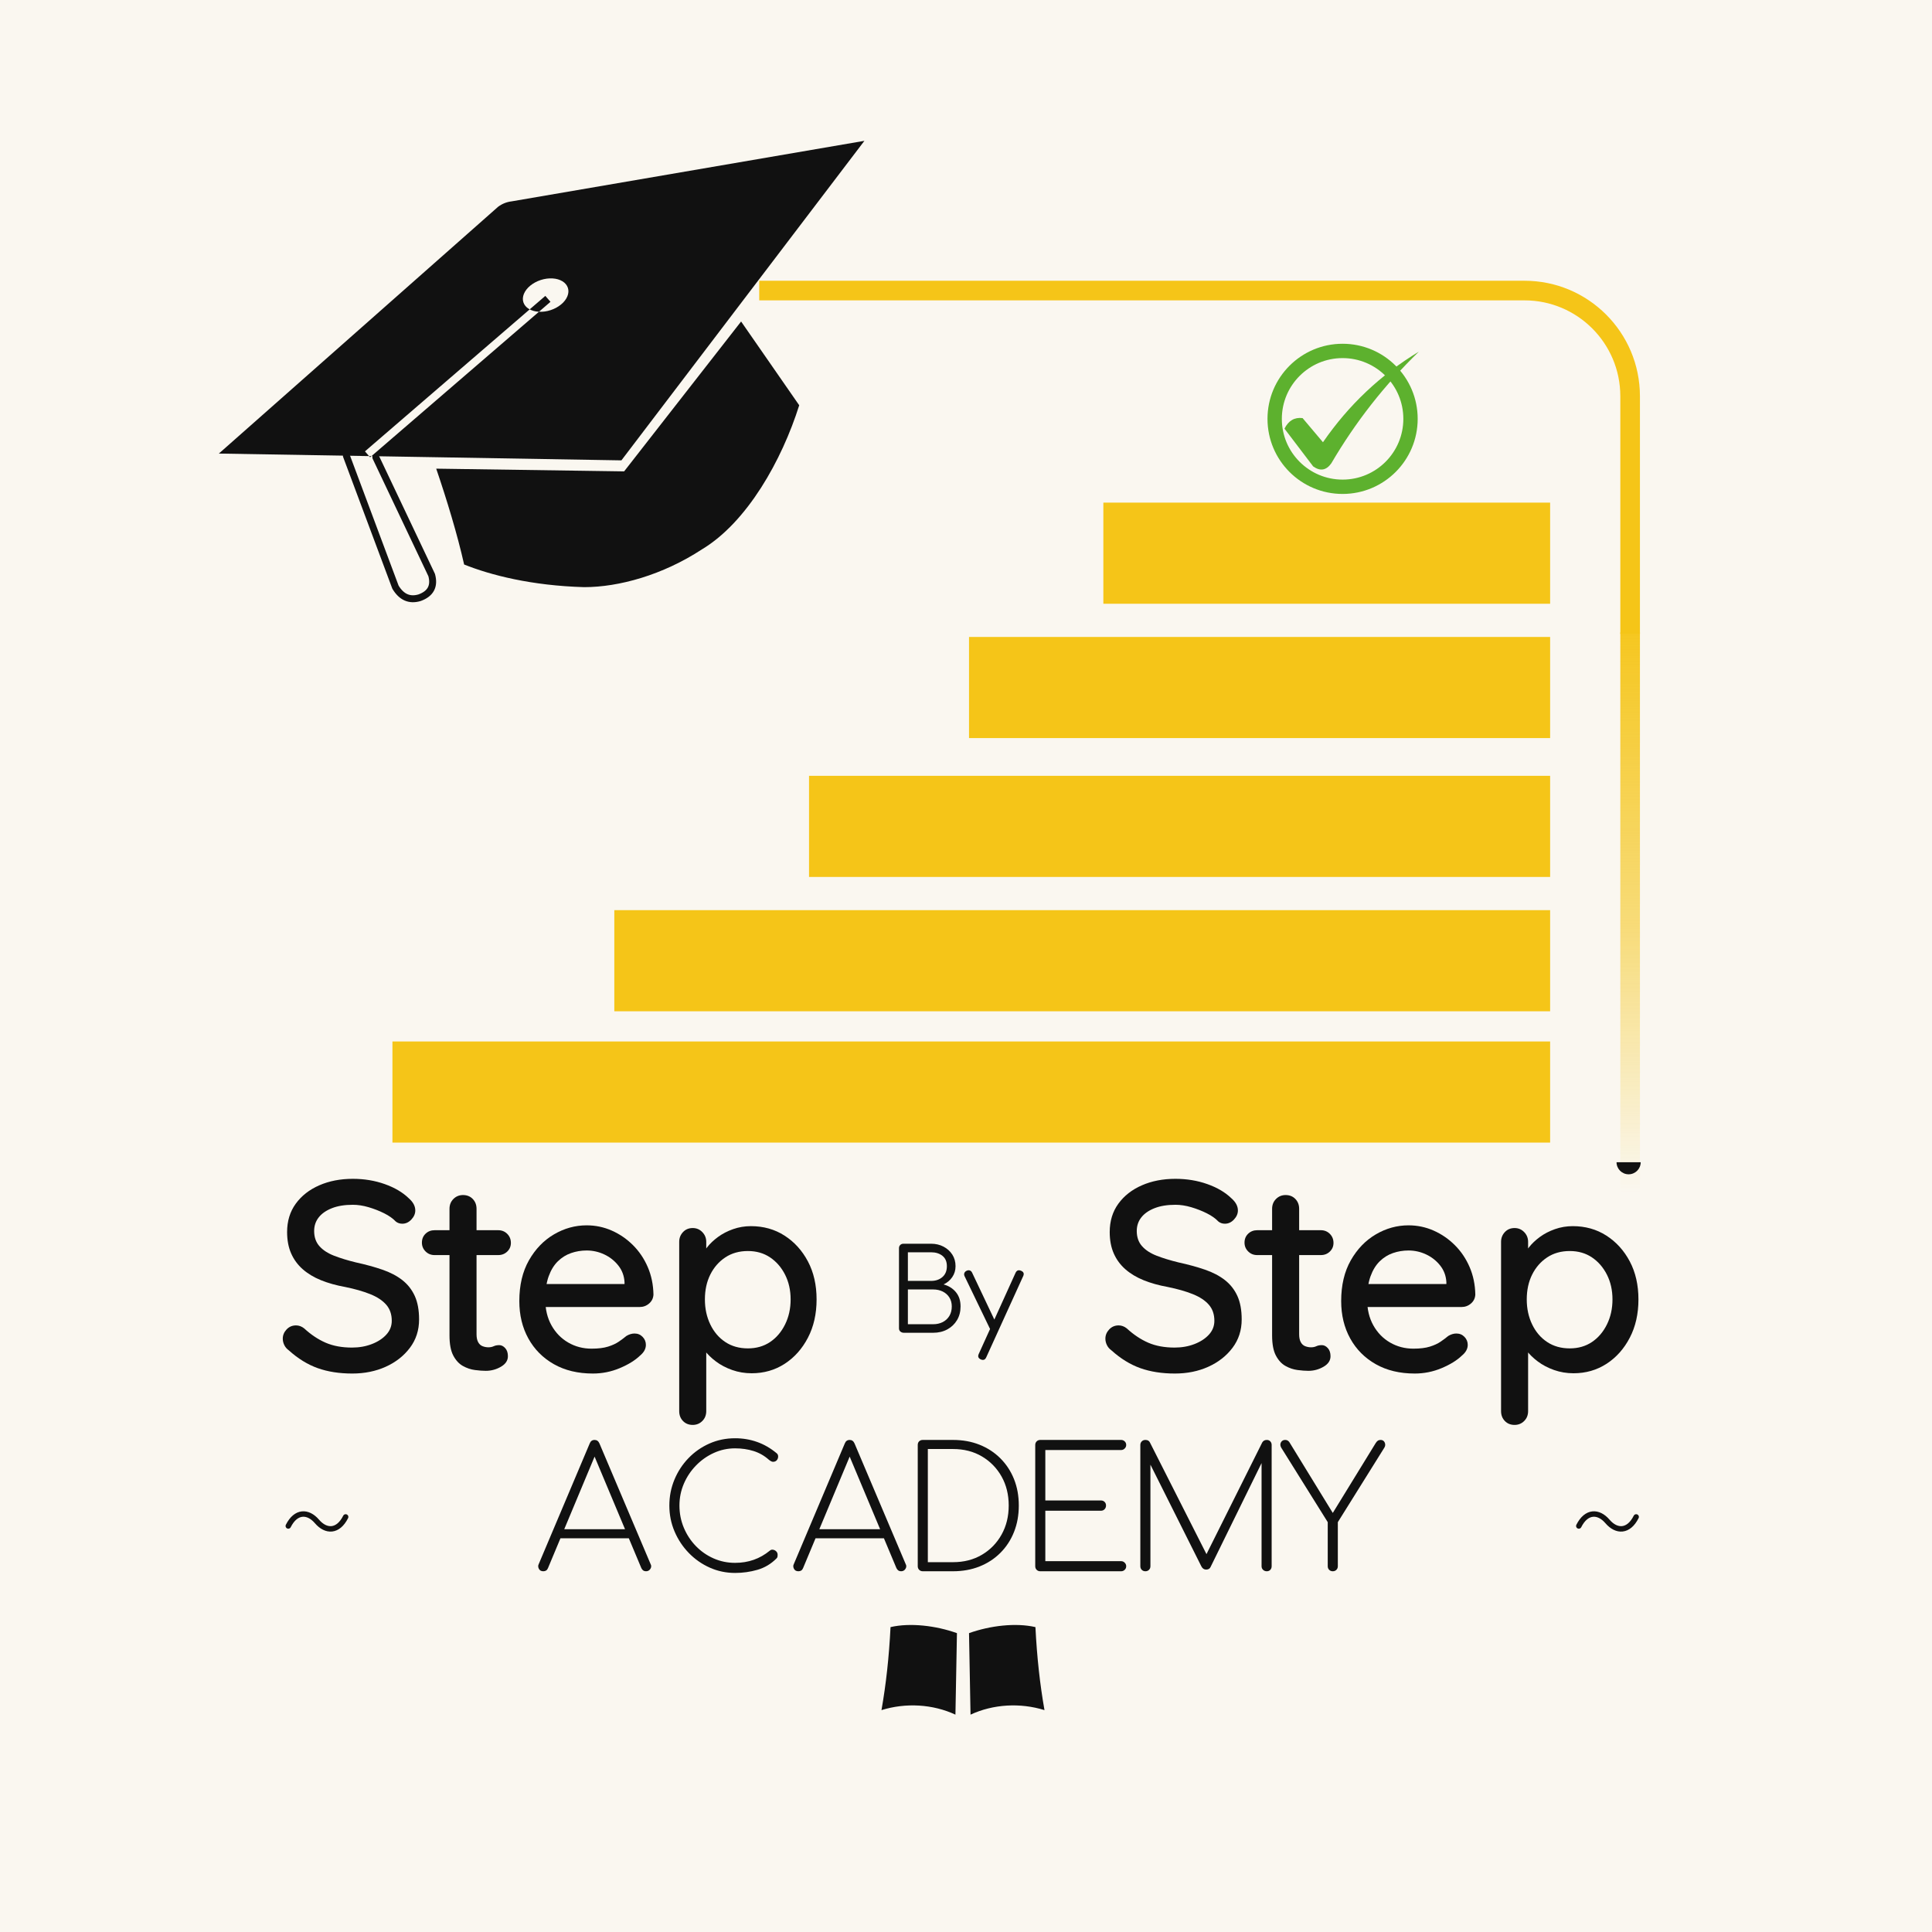
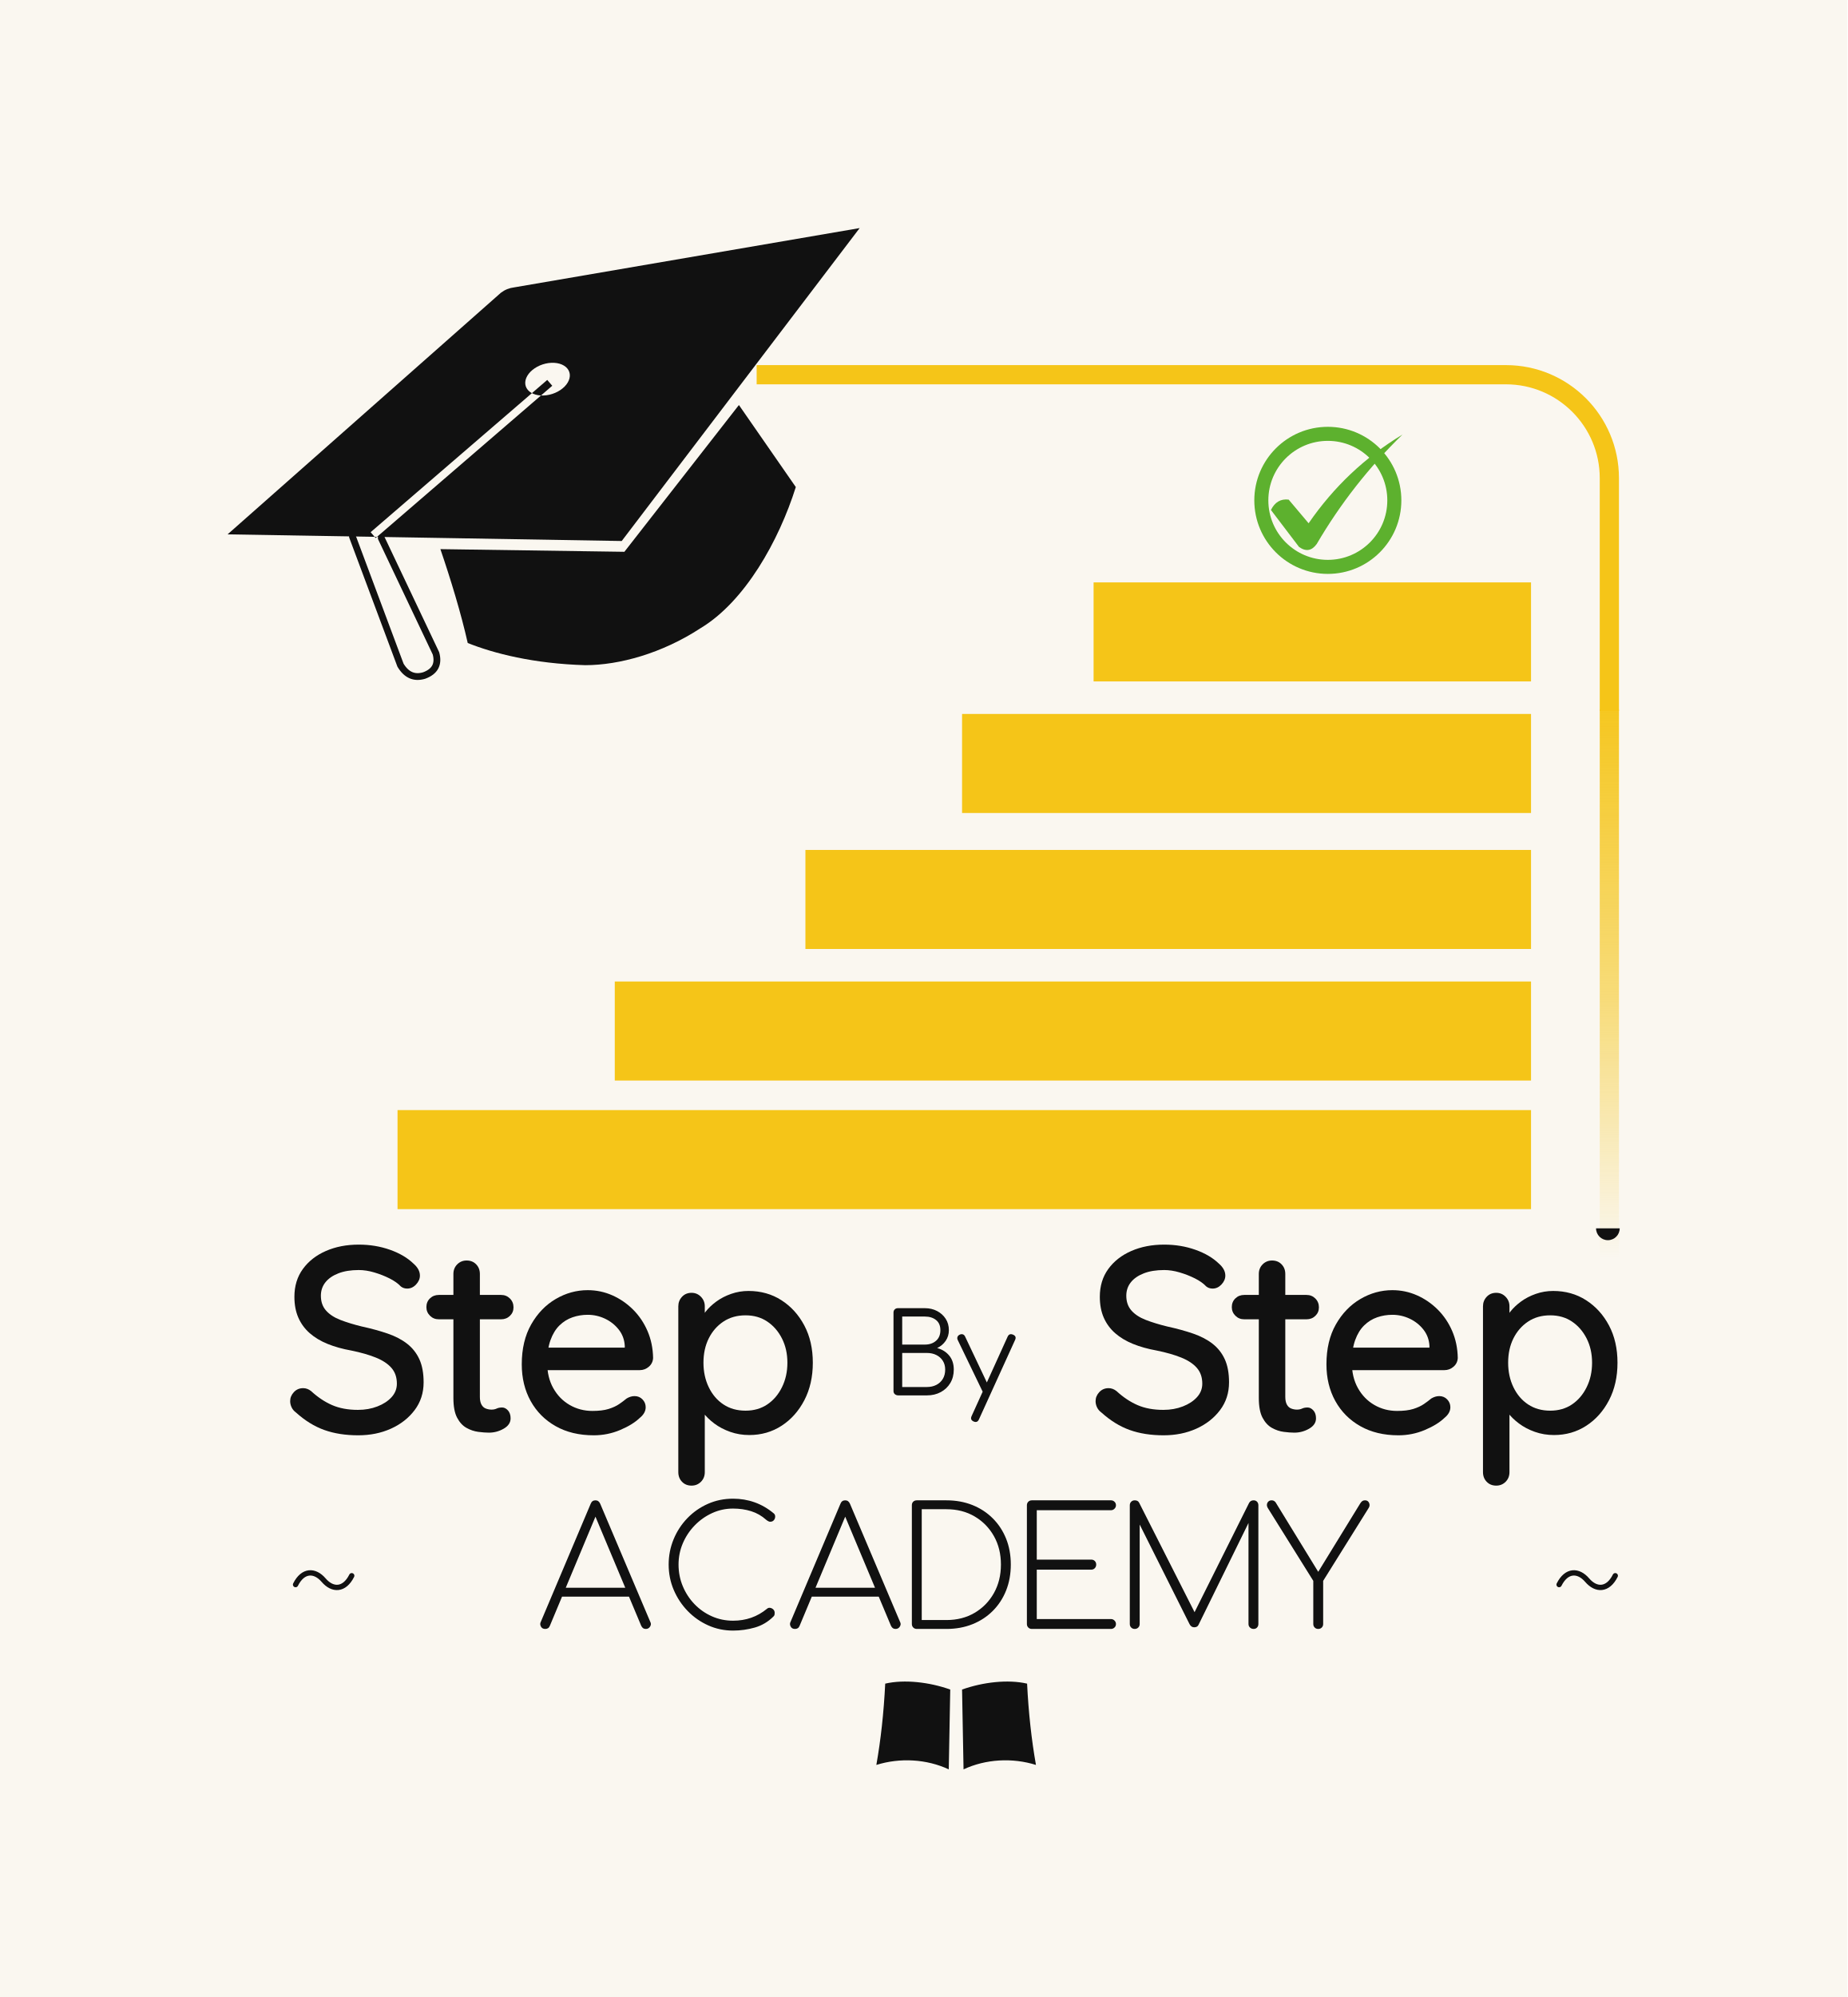
- <svg xmlns="http://www.w3.org/2000/svg" viewBox="0 0 1280 1280">
-   <rect width="1280" height="1280" fill="#FAF7F0" />
+ <svg xmlns="http://www.w3.org/2000/svg" viewBox="-9.0 -61.0 1250.0 1351.0">
+   <rect x="-9.0" y="-61.0" width="1250.0" height="1351.0" fill="#FAF7F0" />
  <defs>
-     <linearGradient id="g_fil_2" gradientUnits="userSpaceOnUse" x1="0" y1="400" x2="0" y2="790">
+     <linearGradient id="g_fil_17" gradientUnits="userSpaceOnUse" x1="0" y1="400" x2="0" y2="790">
      <stop offset="0" stop-color="#F5C518" />
      <stop offset=".55" stop-color="#F5C518" stop-opacity=".55" />
      <stop offset="1" stop-color="#F5C518" stop-opacity="0" />
    </linearGradient>
  </defs>
  <path d="M503 192.5 H1010 A70 70 0 0 1 1080 262.5 V420" fill="none" stroke="#F5C518" stroke-width="13" />
-   <path d="M1080 419 V790" fill="none" stroke="url(#g_fil_2)" stroke-width="13" />
+   <path d="M1080 419 V790" fill="none" stroke="url(#g_fil_17)" stroke-width="13" />
  <path d="M1071 770 H1087 A8 8 0 0 1 1071 770 Z" fill="#111111" />
  <rect x="731" y="333" width="296" height="67" fill="#F5C518" />
  <rect x="642" y="422" width="385" height="67" fill="#F5C518" />
  <rect x="536" y="514" width="491" height="67" fill="#F5C518" />
  <rect x="407" y="603" width="620" height="67" fill="#F5C518" />
  <rect x="260" y="690" width="767" height="67" fill="#F5C518" />
  <g>
    <circle cx="889.5" cy="277.5" r="45" fill="none" stroke="#5DB12E" stroke-width="9.5" />
    <path d="M851 284 Q855 276 863 277 L876.5 293 Q902 256 940 233 Q906 266 882 307 Q877 314 870 309 Z" fill="#5DB12E" />
  </g>
  <g fill="#111111">
    <path d="M289 310.5 L413.5 312.3 L491 213 L529.5 268.5 C518 305 495 346 465 364 C439 381 410 389 387 389 C352 388 325 381 307.5 374 C303 354 296 331 289 310.5 Z" />
    <path d="M145 300.5 L330 137 Q334 134 339 133.4 L572.7 93.3 L411.7 305 Z M361.30 196.03 L241.80 299.03 L245.20 302.97 L364.70 199.97 Z M376.24 190.71 L376.54 192.05 L376.58 193.46 L376.36 194.90 L375.89 196.34 L375.17 197.78 L374.22 199.17 L373.05 200.51 L371.68 201.75 L370.14 202.89 L368.45 203.91 L366.64 204.78 L364.74 205.49 L362.79 206.03 L360.82 206.39 L358.86 206.56 L356.94 206.54 L355.10 206.34 L353.37 205.95 L351.78 205.38 L350.36 204.64 L349.12 203.75 L348.10 202.71 L347.31 201.55 L346.76 200.29 L346.46 198.95 L346.42 197.54 L346.64 196.10 L347.11 194.66 L347.83 193.22 L348.78 191.83 L349.95 190.49 L351.32 189.25 L352.86 188.11 L354.55 187.09 L356.36 186.22 L358.26 185.51 L360.21 184.97 L362.18 184.61 L364.14 184.44 L366.06 184.46 L367.90 184.66 L369.63 185.05 L371.22 185.62 L372.64 186.36 L373.88 187.25 L374.90 188.29 L375.69 189.45 Z" fill-rule="evenodd" />
    <path d="M229.5 302 L262 389 Q268 399 278 396 Q289 392 286 381 L249 303" fill="none" stroke="#111111" stroke-width="4.6" stroke-linejoin="round" stroke-linecap="round" />
  </g>
  <g fill="#111111">
    <path transform="translate(180.36 908.21) scale(0.17917 -0.17917)" d="M296 -10Q224 -10 168.0 10.0Q112 30 61 76Q50 84 44.5 95.5Q39 107 39 119Q39 138 53.0 153.0Q67 168 88 168Q104 168 118 157Q156 122 197.5 104.0Q239 86 295 86Q335 86 368.5 99.0Q402 112 422.0 134.0Q442 156 442 185Q442 221 421.5 244.5Q401 268 362.5 283.5Q324 299 270 310Q220 319 180.5 335.0Q141 351 113.0 375.5Q85 400 70.0 434.0Q55 468 55 513Q55 574 87.0 618.0Q119 662 174.0 686.0Q229 710 298 710Q361 710 416.0 690.5Q471 671 505 638Q529 617 529 593Q529 575 514.5 559.5Q500 544 481 544Q467 544 457 552Q441 569 414.0 582.5Q387 596 356.5 605.0Q326 614 298 614Q253 614 221.0 601.5Q189 589 172.0 567.5Q155 546 155 517Q155 483 174.5 461.0Q194 439 229.0 425.5Q264 412 309 401Q364 389 407.5 374.0Q451 359 481.0 335.5Q511 312 527.0 277.0Q543 242 543 190Q543 130 509.0 85.0Q475 40 419.5 15.0Q364 -10 296 -10Z" />
    <path transform="translate(276.66 908.21) scale(0.17917 -0.17917)" d="M63 520H298Q318 520 331.5 506.5Q345 493 345 473Q345 454 331.5 441.0Q318 428 298 428H63Q43 428 29.5 441.5Q16 455 16 474Q16 494 29.5 507.0Q43 520 63 520ZM168 650Q190 650 204.0 635.5Q218 621 218 599V135Q218 117 224.0 106.0Q230 95 240.5 91.0Q251 87 262 87Q273 87 281.5 91.0Q290 95 302 95Q314 95 324.0 84.0Q334 73 334 54Q334 30 308.0 15.0Q282 0 252 0Q235 0 212.0 3.0Q189 6 167.5 18.0Q146 30 132.0 56.5Q118 83 118 131V599Q118 621 132.5 635.5Q147 650 168 650Z" />
    <path transform="translate(336.36 908.21) scale(0.17917 -0.17917)" d="M315 -10Q232 -10 171.0 24.5Q110 59 76.5 119.5Q43 180 43 258Q43 346 78.5 408.5Q114 471 171.0 504.5Q228 538 292 538Q341 538 385.0 518.5Q429 499 463.5 464.5Q498 430 518.0 383.5Q538 337 539 282Q538 262 523.0 249.0Q508 236 488 236H99L75 321H451L432 303V328Q430 363 409.0 389.5Q388 416 357.0 430.5Q326 445 292 445Q262 445 234.5 435.5Q207 426 185.5 405.0Q164 384 151.5 349.5Q139 315 139 264Q139 209 162.0 168.0Q185 127 224.0 104.5Q263 82 310 82Q347 82 371.0 89.5Q395 97 411.0 108.0Q427 119 439 129Q454 138 469 138Q487 138 499.0 125.5Q511 113 511 96Q511 74 489 56Q462 30 414.5 10.0Q367 -10 315 -10Z" />
    <path transform="translate(437.45 908.21) scale(0.17917 -0.17917)" d="M335 535Q405 535 459.5 500.0Q514 465 546.0 404.5Q578 344 578 264Q578 184 546.0 122.5Q514 61 460.0 26.0Q406 -9 338 -9Q300 -9 266.0 3.0Q232 15 206.0 34.5Q180 54 163.5 76.0Q147 98 143 117L170 130V-149Q170 -171 155.5 -185.5Q141 -200 120 -200Q98 -200 84.0 -185.5Q70 -171 70 -149V477Q70 498 84.0 513.0Q98 528 120 528Q141 528 155.5 513.0Q170 498 170 477V408L154 417Q157 436 173.0 456.5Q189 477 213.5 495.0Q238 513 269.5 524.0Q301 535 335 535ZM324 443Q276 443 240.5 419.5Q205 396 185.0 356.0Q165 316 165 264Q165 213 185.0 171.5Q205 130 240.5 106.5Q276 83 324 83Q371 83 406.0 106.5Q441 130 461.5 171.5Q482 213 482 264Q482 315 461.5 355.5Q441 396 406.0 419.5Q371 443 324 443Z" />
    <path transform="translate(725.36 908.21) scale(0.17917 -0.17917)" d="M296 -10Q224 -10 168.0 10.0Q112 30 61 76Q50 84 44.5 95.5Q39 107 39 119Q39 138 53.0 153.0Q67 168 88 168Q104 168 118 157Q156 122 197.5 104.0Q239 86 295 86Q335 86 368.5 99.0Q402 112 422.0 134.0Q442 156 442 185Q442 221 421.5 244.5Q401 268 362.5 283.5Q324 299 270 310Q220 319 180.5 335.0Q141 351 113.0 375.5Q85 400 70.0 434.0Q55 468 55 513Q55 574 87.0 618.0Q119 662 174.0 686.0Q229 710 298 710Q361 710 416.0 690.5Q471 671 505 638Q529 617 529 593Q529 575 514.5 559.5Q500 544 481 544Q467 544 457 552Q441 569 414.0 582.5Q387 596 356.5 605.0Q326 614 298 614Q253 614 221.0 601.5Q189 589 172.0 567.5Q155 546 155 517Q155 483 174.5 461.0Q194 439 229.0 425.5Q264 412 309 401Q364 389 407.5 374.0Q451 359 481.0 335.5Q511 312 527.0 277.0Q543 242 543 190Q543 130 509.0 85.0Q475 40 419.5 15.0Q364 -10 296 -10Z" />
    <path transform="translate(821.66 908.21) scale(0.17917 -0.17917)" d="M63 520H298Q318 520 331.5 506.5Q345 493 345 473Q345 454 331.5 441.0Q318 428 298 428H63Q43 428 29.5 441.5Q16 455 16 474Q16 494 29.5 507.0Q43 520 63 520ZM168 650Q190 650 204.0 635.5Q218 621 218 599V135Q218 117 224.0 106.0Q230 95 240.5 91.0Q251 87 262 87Q273 87 281.5 91.0Q290 95 302 95Q314 95 324.0 84.0Q334 73 334 54Q334 30 308.0 15.0Q282 0 252 0Q235 0 212.0 3.0Q189 6 167.5 18.0Q146 30 132.0 56.5Q118 83 118 131V599Q118 621 132.5 635.5Q147 650 168 650Z" />
    <path transform="translate(880.86 908.21) scale(0.17917 -0.17917)" d="M315 -10Q232 -10 171.0 24.5Q110 59 76.5 119.5Q43 180 43 258Q43 346 78.5 408.5Q114 471 171.0 504.5Q228 538 292 538Q341 538 385.0 518.5Q429 499 463.5 464.5Q498 430 518.0 383.5Q538 337 539 282Q538 262 523.0 249.0Q508 236 488 236H99L75 321H451L432 303V328Q430 363 409.0 389.5Q388 416 357.0 430.5Q326 445 292 445Q262 445 234.5 435.5Q207 426 185.5 405.0Q164 384 151.5 349.5Q139 315 139 264Q139 209 162.0 168.0Q185 127 224.0 104.5Q263 82 310 82Q347 82 371.0 89.5Q395 97 411.0 108.0Q427 119 439 129Q454 138 469 138Q487 138 499.0 125.5Q511 113 511 96Q511 74 489 56Q462 30 414.5 10.0Q367 -10 315 -10Z" />
    <path transform="translate(981.95 908.21) scale(0.17917 -0.17917)" d="M335 535Q405 535 459.5 500.0Q514 465 546.0 404.5Q578 344 578 264Q578 184 546.0 122.5Q514 61 460.0 26.0Q406 -9 338 -9Q300 -9 266.0 3.0Q232 15 206.0 34.5Q180 54 163.5 76.0Q147 98 143 117L170 130V-149Q170 -171 155.5 -185.5Q141 -200 120 -200Q98 -200 84.0 -185.5Q70 -171 70 -149V477Q70 498 84.0 513.0Q98 528 120 528Q141 528 155.5 513.0Q170 498 170 477V408L154 417Q157 436 173.0 456.5Q189 477 213.5 495.0Q238 513 269.5 524.0Q301 535 335 535ZM324 443Q276 443 240.5 419.5Q205 396 185.0 356.0Q165 316 165 264Q165 213 185.0 171.5Q205 130 240.5 106.5Q276 83 324 83Q371 83 406.0 106.5Q441 130 461.5 171.5Q482 213 482 264Q482 315 461.5 355.5Q441 396 406.0 419.5Q371 443 324 443Z" />
    <path transform="translate(588.05 883.00) scale(0.07554 -0.07554)" d="M144 0Q125 0 112.5 10.5Q100 21 100 39V742Q100 759 111.0 770.0Q122 781 139 781H382Q442 781 490.5 755.5Q539 730 567.5 686.0Q596 642 596 584Q596 530 567.0 488.0Q538 446 491 424Q558 406 599.0 356.5Q640 307 640 231Q640 163 609.0 111.0Q578 59 523.5 29.5Q469 0 399 0ZM178 75H399Q447 75 484.0 94.0Q521 113 542.0 148.0Q563 183 563 231Q563 276 542.0 309.5Q521 343 484.0 361.5Q447 380 399 380H178ZM178 455H382Q442 455 481.0 489.0Q520 523 520 584Q520 644 481.0 675.0Q442 706 382 706H178Z" />
    <path transform="translate(637.33 883.00) scale(0.07554 -0.07554)" d="M184 -238Q176 -238 166 -234Q132 -219 147 -186L470 526Q485 558 518 544Q552 530 537 497L213 -215Q203 -238 184 -238ZM295 17Q280 10 267.0 14.5Q254 19 246 34L23 496Q16 511 21.0 524.0Q26 537 41 544Q56 551 69.0 546.5Q82 542 89 527L308 65Q316 50 313.0 37.0Q310 24 295 17Z" />
    <path transform="translate(354.49 1041.00) scale(0.1114 -0.1114)" d="M49 0Q30 0 22.5 15.0Q15 30 22 43L325 760Q333 781 354 781Q374 781 383 760L687 43Q695 29 686.0 14.5Q677 0 660 0Q650 0 643.5 4.5Q637 9 632 19L338 720H370L77 19Q73 9 66.0 4.5Q59 0 49 0ZM123 196 147 250H563L586 196Z" />
    <path transform="translate(436.78 1041.00) scale(0.1114 -0.1114)" d="M451 -10Q371 -10 300.5 21.5Q230 53 176.0 108.5Q122 164 91.0 236.5Q60 309 60 391Q60 472 90.0 544.5Q120 617 173.5 672.5Q227 728 298.0 759.5Q369 791 451 791Q520 791 582.0 769.0Q644 747 698 702Q707 695 707.0 682.5Q707 670 699.0 660.5Q691 651 677 651Q673 651 669.0 652.5Q665 654 661.0 656.5Q657 659 652 663Q612 699 561.0 715.0Q510 731 451 731Q384 731 324.0 703.5Q264 676 218.0 628.5Q172 581 146.0 520.0Q120 459 120 391Q120 321 146.0 259.0Q172 197 217.5 150.0Q263 103 323.0 76.5Q383 50 451 50Q510 50 561.5 68.0Q613 86 658 123Q666 130 677.0 128.0Q688 126 696.0 118.0Q704 110 704 97Q704 91 703.0 86.0Q702 81 697 76Q648 27 583.5 8.5Q519 -10 451 -10Z" />
    <path transform="translate(523.49 1041.00) scale(0.1114 -0.1114)" d="M49 0Q30 0 22.5 15.0Q15 30 22 43L325 760Q333 781 354 781Q374 781 383 760L687 43Q695 29 686.0 14.5Q677 0 660 0Q650 0 643.5 4.5Q637 9 632 19L338 720H370L77 19Q73 9 66.0 4.5Q59 0 49 0ZM123 196 147 250H563L586 196Z" />
    <path transform="translate(596.89 1041.00) scale(0.1114 -0.1114)" d="M130 0Q117 0 108.5 8.5Q100 17 100 30V751Q100 765 108.5 773.0Q117 781 130 781H310Q396 781 467.5 752.5Q539 724 591.5 671.5Q644 619 672.5 548.0Q701 477 701 391Q701 305 672.5 233.5Q644 162 591.5 109.5Q539 57 467.5 28.5Q396 0 310 0ZM160 54H310Q407 54 481.5 98.0Q556 142 598.5 218.0Q641 294 641 391Q641 488 598.5 563.5Q556 639 481.5 683.0Q407 727 310 727H160Z" />
    <path transform="translate(674.73 1041.00) scale(0.1114 -0.1114)" d="M130 0Q117 0 108.5 8.5Q100 17 100 30V751Q100 764 108.5 772.5Q117 781 130 781H611Q623 781 632.0 772.5Q641 764 641 751Q641 739 632.0 730.0Q623 721 611 721H160V421H491Q504 421 512.5 412.5Q521 404 521 391Q521 378 512.5 369.0Q504 360 491 360H160V60H611Q623 60 632.0 51.0Q641 42 641 30Q641 17 632.0 8.5Q623 0 611 0Z" />
    <path transform="translate(744.36 1041.00) scale(0.1114 -0.1114)" d="M130 0Q117 0 108.5 8.5Q100 17 100 30V751Q100 764 108.5 772.5Q117 781 130 781Q150 781 157 766L511 67H476L825 766Q834 781 852 781Q865 781 873.0 772.5Q881 764 881 751V30Q881 17 873.0 8.5Q865 0 852 0Q839 0 830.0 8.5Q821 17 821 30V679L836 674L517 24Q510 10 491 10Q473 10 463 29L140 674L160 679V30Q160 17 151.5 8.5Q143 0 130 0Z" />
    <path transform="translate(847.69 1041.00) scale(0.1114 -0.1114)" d="M317 0Q304 0 295.5 8.5Q287 17 287 30V292L11 734Q4 746 5.5 756.5Q7 767 14.5 774.0Q22 781 34 781Q42 781 47.5 778.0Q53 775 58 769L339 311H295L572 762Q579 773 585.5 777.0Q592 781 601 781Q613 781 620.0 774.0Q627 767 628.5 756.0Q630 745 623 734L347 292V30Q347 17 338.5 8.5Q330 0 317 0Z" />
  </g>
  <path d="M191 1011 C196 1001 204 1001 210 1008 C216 1015 224 1015 229 1005" fill="none" stroke="#111111" stroke-width="3.6" stroke-linecap="round" />
  <path d="M1046 1011 C1051 1001 1059 1001 1065 1008 C1071 1015 1079 1015 1084 1005" fill="none" stroke="#111111" stroke-width="3.6" stroke-linecap="round" />
  <path d="M634 1082 C620 1077 603 1075 590 1078 C589 1098 587 1116 584 1133 C600 1128 618 1129 633 1136 Z" fill="#111111" />
  <path d="M642 1082 C656 1077 673 1075 686 1078 C687 1098 689 1116 692 1133 C676 1128 658 1129 643 1136 Z" fill="#111111" />
</svg>
